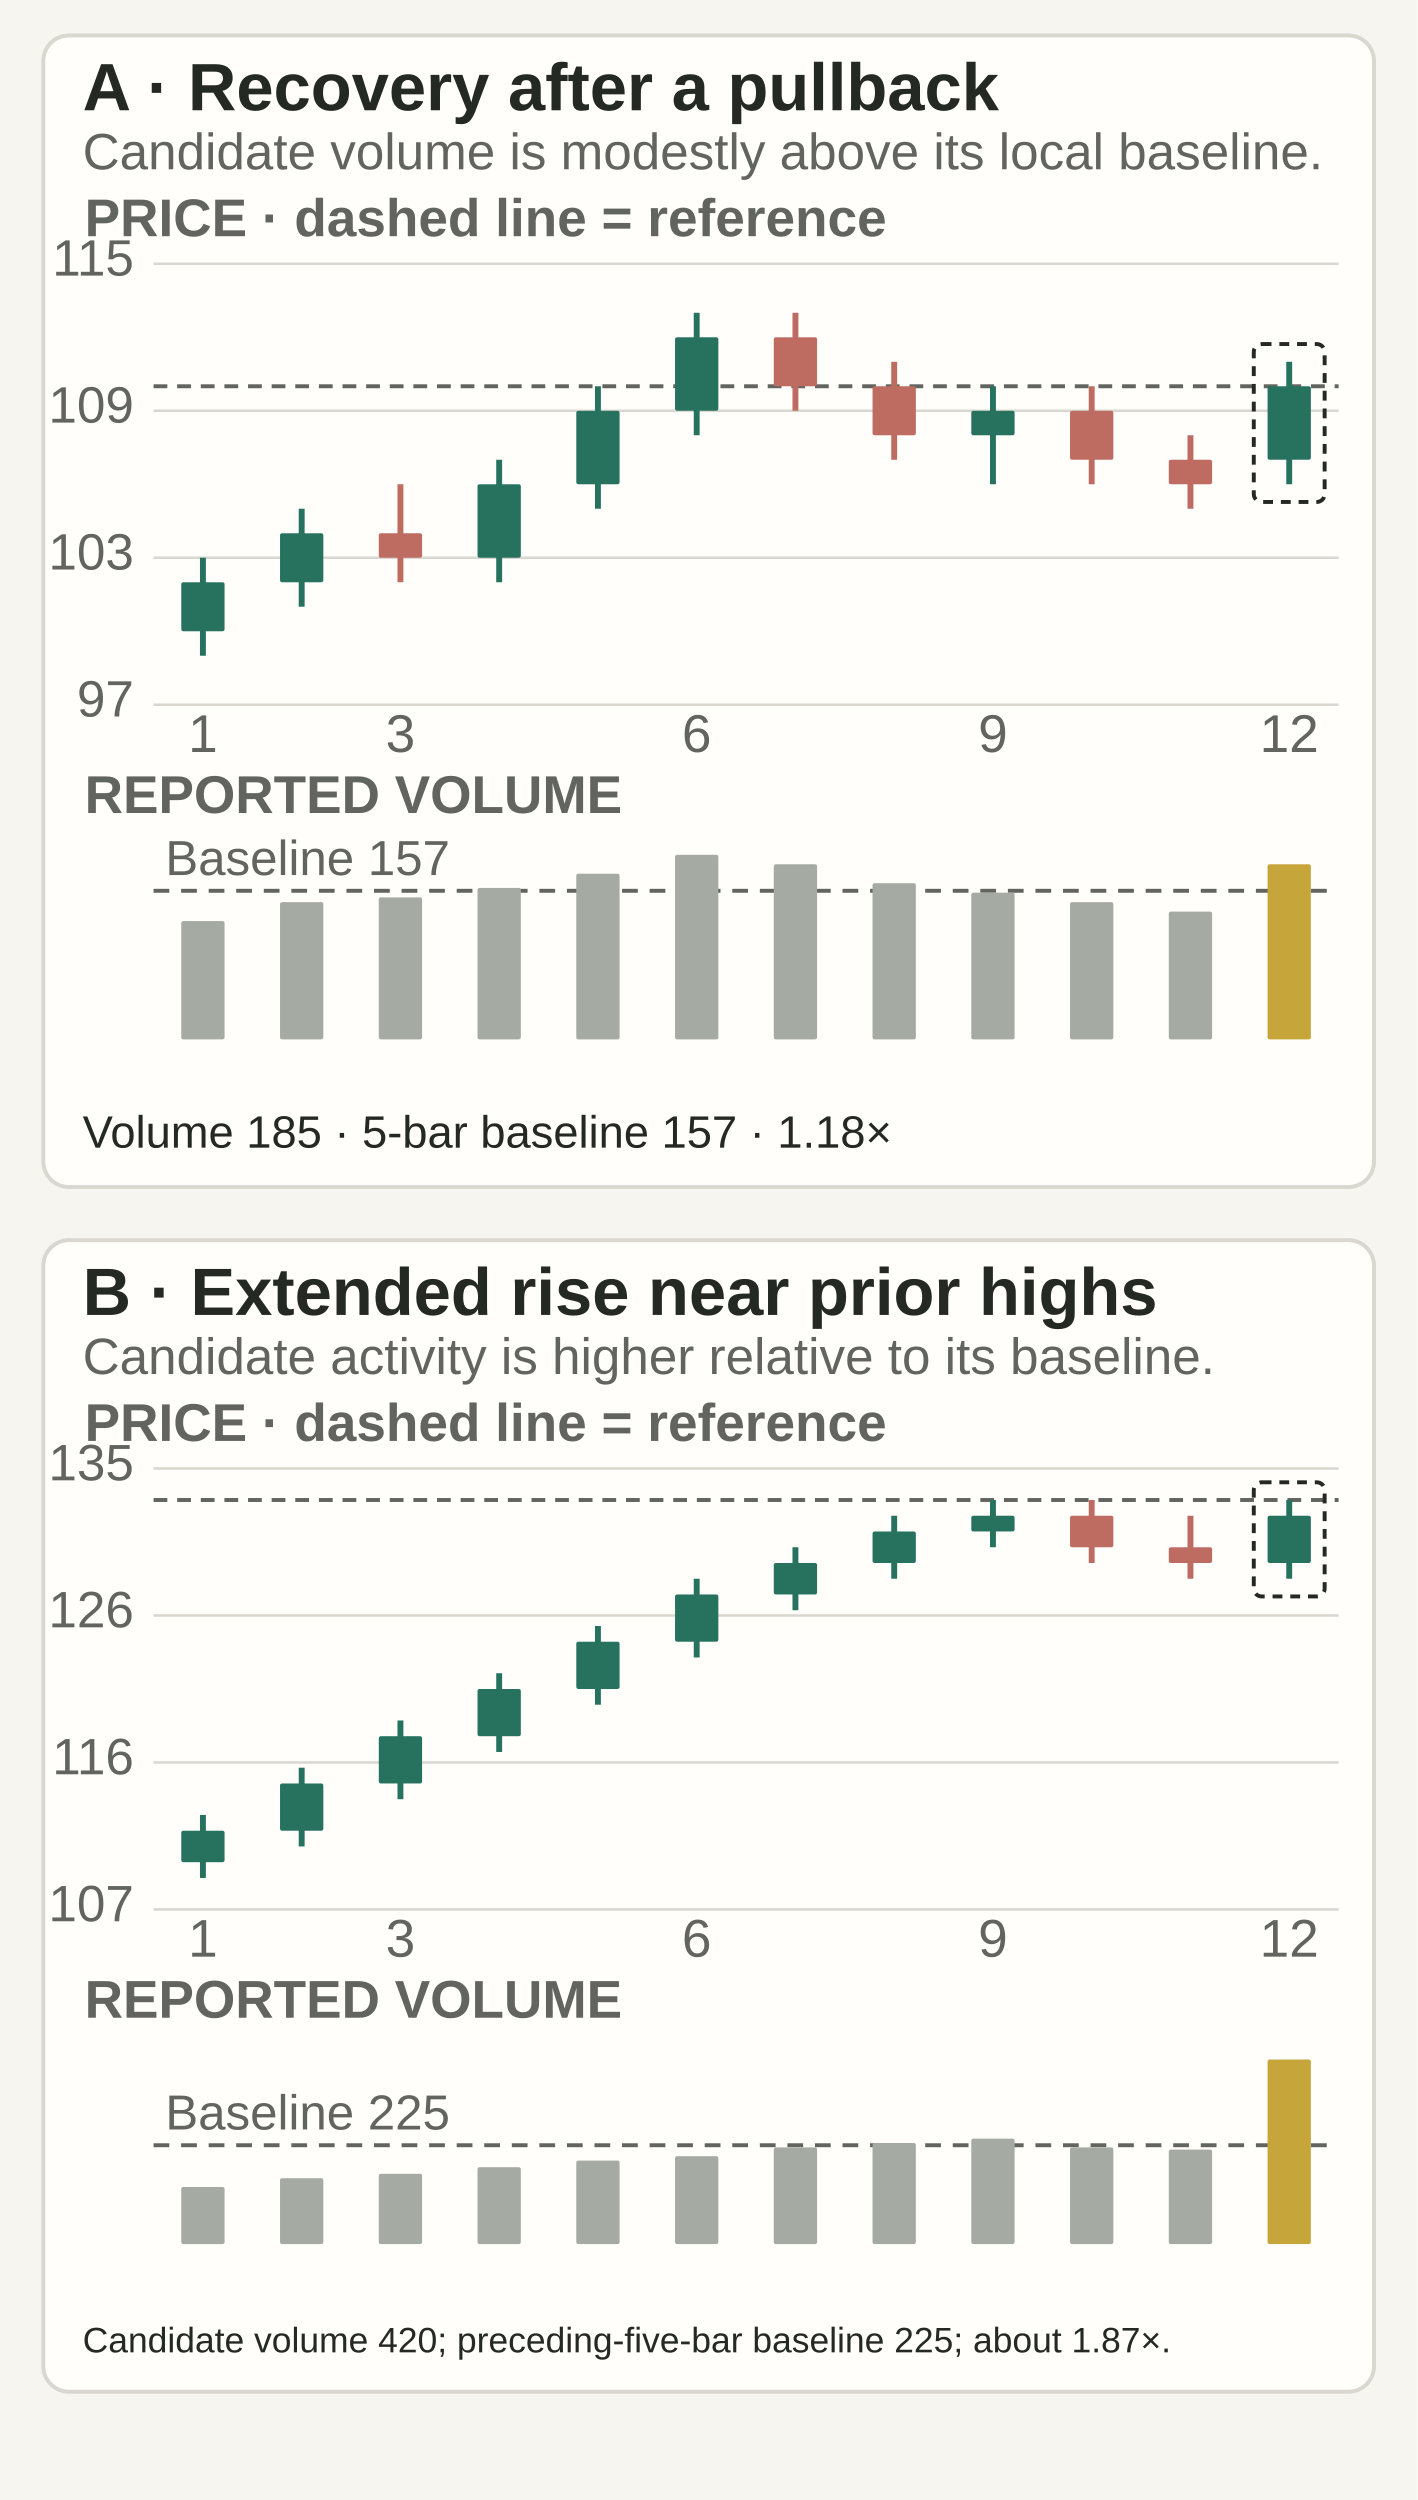
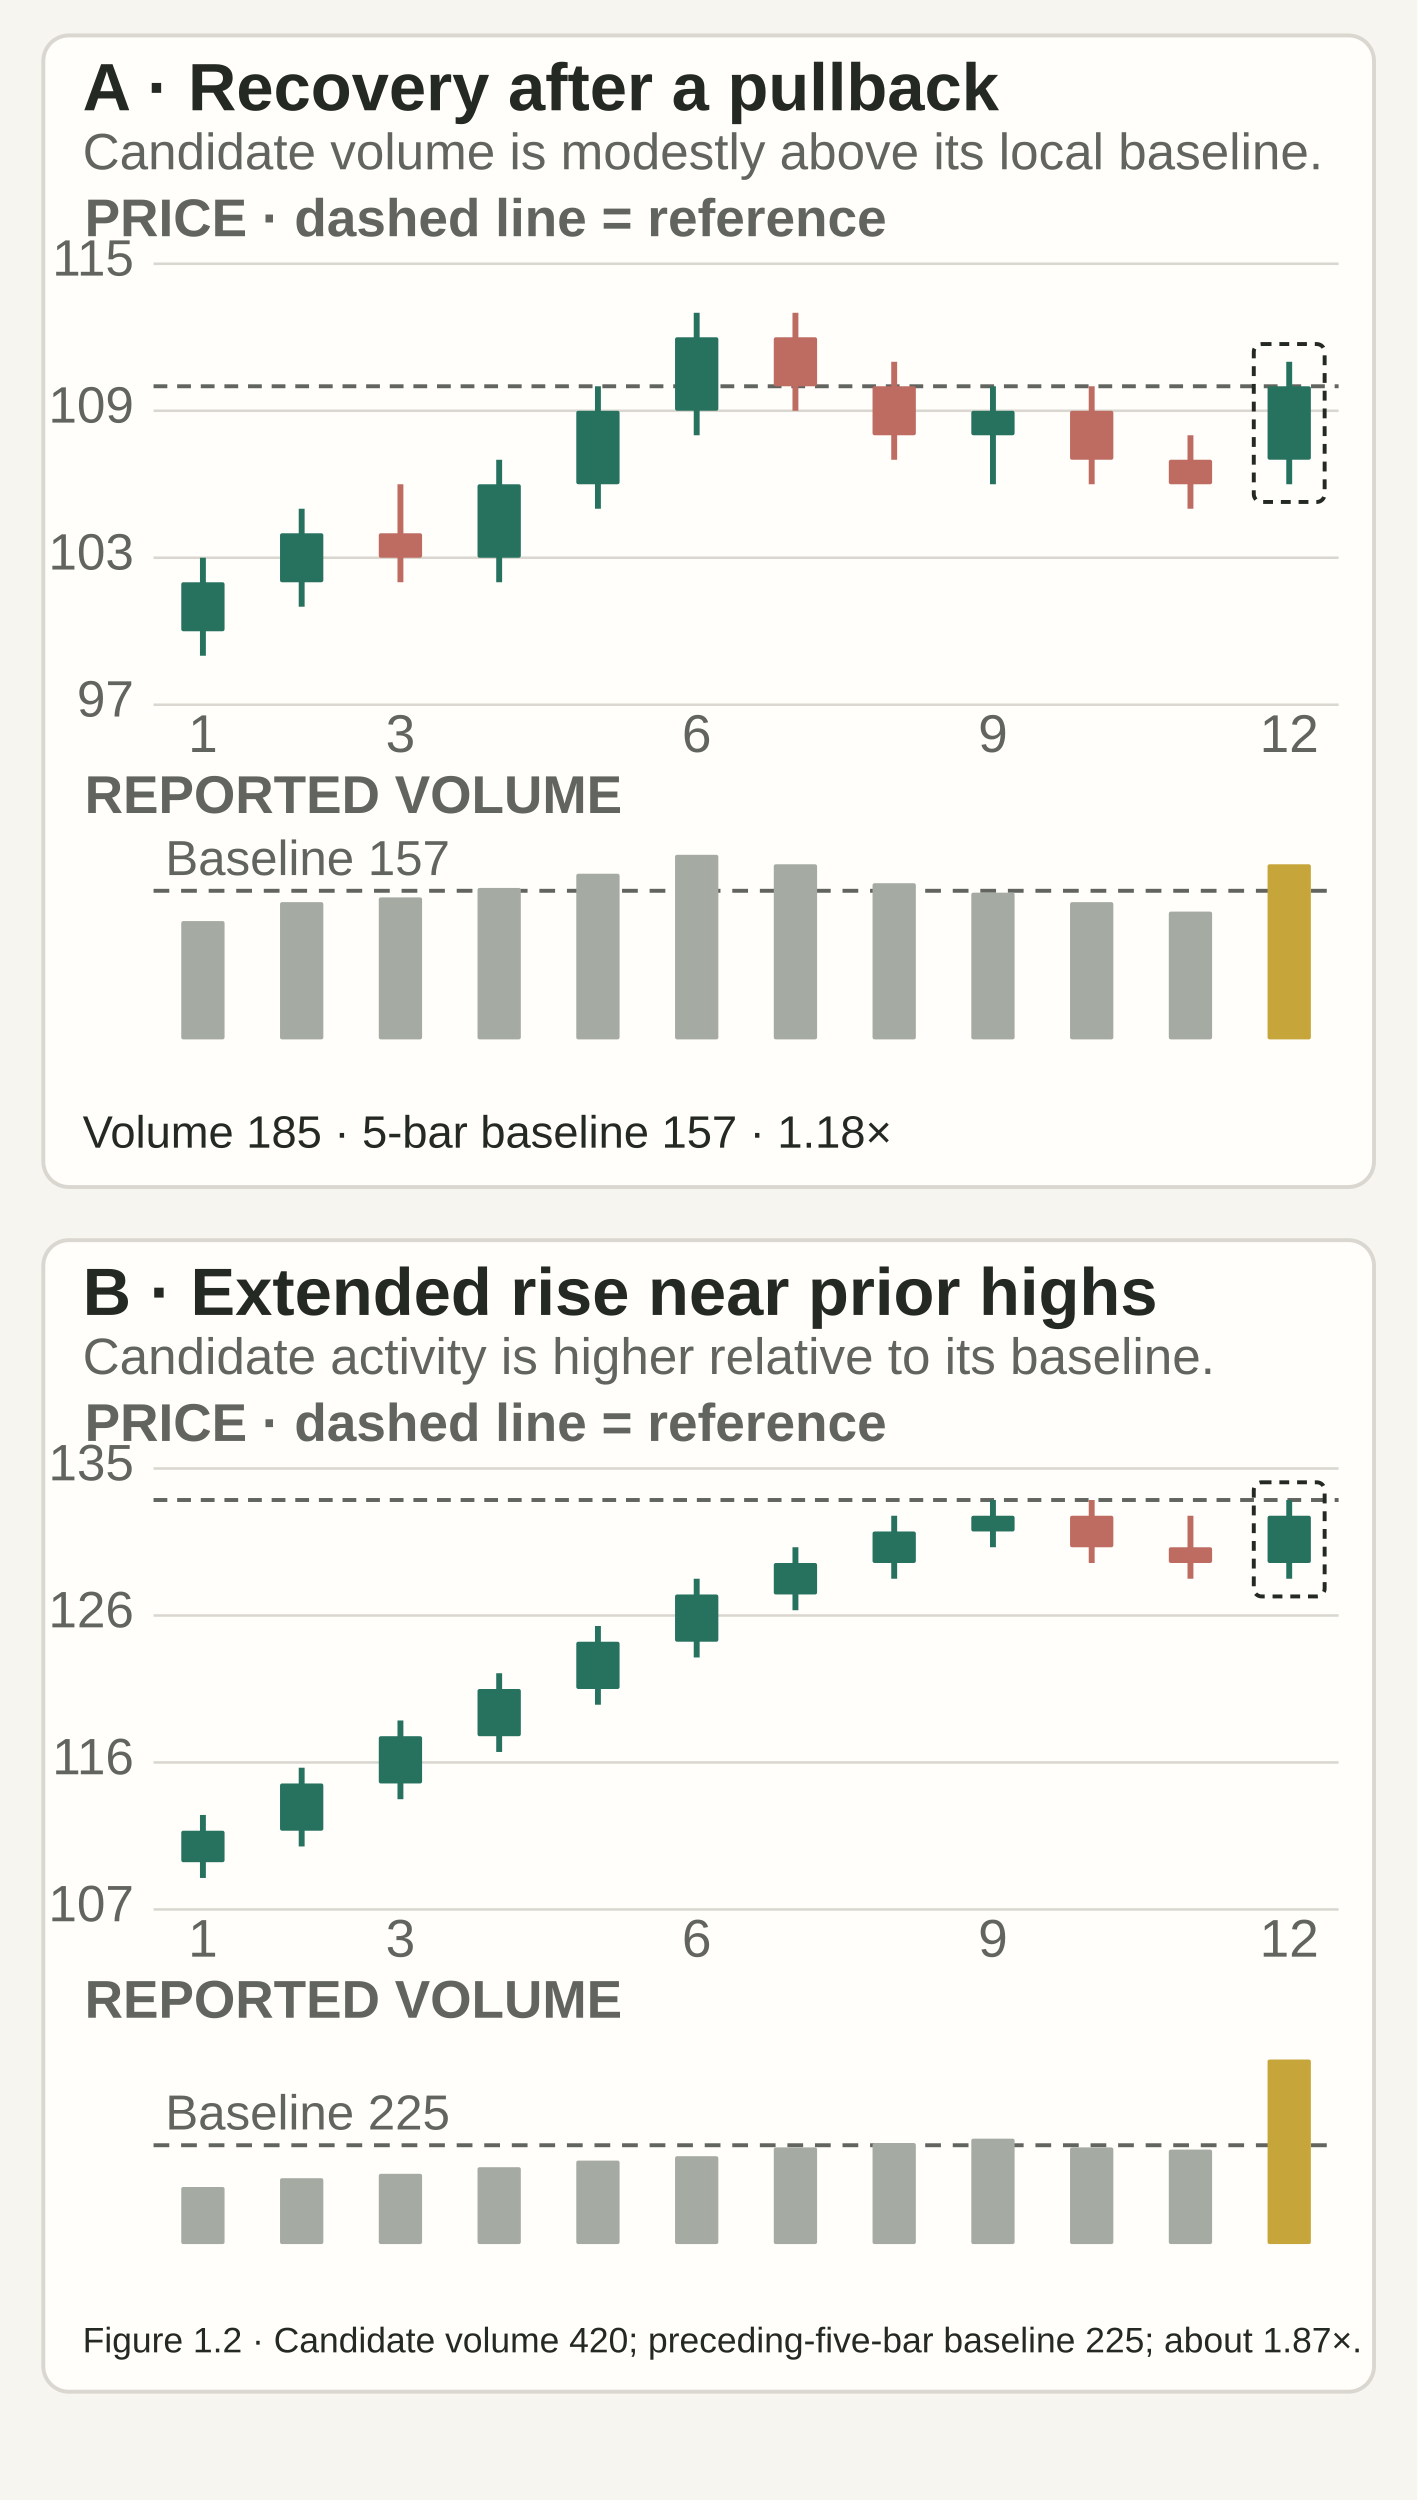
<svg xmlns="http://www.w3.org/2000/svg" width="720" height="1270" viewBox="0 0 720 1270" role="img" aria-labelledby="title desc">
  <rect width="720" height="1270" fill="#f6f5f0" />
  <rect x="22" y="18" width="676" height="585" rx="13" fill="#fffefa" stroke="#d9d7cf" stroke-width="2" />
  <text x="42" y="56" font-family="Arial,Helvetica,sans-serif" font-size="34" font-weight="700" fill="#252923">A · Recovery after a pullback</text>
  <text x="42" y="86" font-family="Arial,Helvetica,sans-serif" font-size="26" fill="#62645f">Candidate volume is modestly above its local baseline.</text>
  <text x="43" y="120" font-family="Arial,Helvetica,sans-serif" font-size="27" font-weight="700" fill="#62645f">PRICE · dashed line = reference</text>
  <line x1="78" y1="134" x2="680" y2="134" stroke="#d9d7cf" stroke-width="1.3" />
  <text x="68" y="140" font-family="Arial,Helvetica,sans-serif" font-size="26" text-anchor="end" fill="#62645f">115</text>
  <line x1="78" y1="208.67" x2="680" y2="208.67" stroke="#d9d7cf" stroke-width="1.3" />
  <text x="68" y="214.67" font-family="Arial,Helvetica,sans-serif" font-size="26" text-anchor="end" fill="#62645f">109</text>
  <line x1="78" y1="283.33" x2="680" y2="283.33" stroke="#d9d7cf" stroke-width="1.3" />
  <text x="68" y="289.33" font-family="Arial,Helvetica,sans-serif" font-size="26" text-anchor="end" fill="#62645f">103</text>
  <line x1="78" y1="358" x2="680" y2="358" stroke="#d9d7cf" stroke-width="1.3" />
  <text x="68" y="364" font-family="Arial,Helvetica,sans-serif" font-size="26" text-anchor="end" fill="#62645f">97</text>
  <line x1="78" y1="196.22" x2="680" y2="196.22" stroke="#62645f" stroke-width="2" stroke-dasharray="7 5" />
  <line x1="103.08" y1="283.33" x2="103.08" y2="333.11" stroke="#27725f" stroke-width="3" />
  <rect x="92.08" y="295.78" width="22" height="24.89" rx="1" fill="#27725f" />
  <text x="103.08" y="382" text-anchor="middle" font-family="Arial,Helvetica,sans-serif" font-size="27" fill="#62645f">1</text>
  <line x1="153.25" y1="258.44" x2="153.25" y2="308.22" stroke="#27725f" stroke-width="3" />
  <rect x="142.25" y="270.89" width="22" height="24.89" rx="1" fill="#27725f" />
  <line x1="203.42" y1="246" x2="203.42" y2="295.78" stroke="#be6b61" stroke-width="3" />
  <rect x="192.42" y="270.89" width="22" height="12.44" rx="1" fill="#be6b61" />
  <text x="203.42" y="382" text-anchor="middle" font-family="Arial,Helvetica,sans-serif" font-size="27" fill="#62645f">3</text>
  <line x1="253.58" y1="233.56" x2="253.58" y2="295.78" stroke="#27725f" stroke-width="3" />
  <rect x="242.58" y="246" width="22" height="37.33" rx="1" fill="#27725f" />
  <line x1="303.75" y1="196.22" x2="303.75" y2="258.44" stroke="#27725f" stroke-width="3" />
  <rect x="292.75" y="208.67" width="22" height="37.33" rx="1" fill="#27725f" />
  <line x1="353.92" y1="158.89" x2="353.92" y2="221.11" stroke="#27725f" stroke-width="3" />
  <rect x="342.92" y="171.33" width="22" height="37.33" rx="1" fill="#27725f" />
  <text x="353.92" y="382" text-anchor="middle" font-family="Arial,Helvetica,sans-serif" font-size="27" fill="#62645f">6</text>
  <line x1="404.08" y1="158.89" x2="404.08" y2="208.67" stroke="#be6b61" stroke-width="3" />
  <rect x="393.08" y="171.33" width="22" height="24.89" rx="1" fill="#be6b61" />
  <line x1="454.25" y1="183.78" x2="454.25" y2="233.56" stroke="#be6b61" stroke-width="3" />
  <rect x="443.25" y="196.22" width="22" height="24.89" rx="1" fill="#be6b61" />
  <line x1="504.42" y1="196.22" x2="504.42" y2="246" stroke="#27725f" stroke-width="3" />
  <rect x="493.42" y="208.67" width="22" height="12.44" rx="1" fill="#27725f" />
  <text x="504.42" y="382" text-anchor="middle" font-family="Arial,Helvetica,sans-serif" font-size="27" fill="#62645f">9</text>
  <line x1="554.58" y1="196.22" x2="554.58" y2="246" stroke="#be6b61" stroke-width="3" />
  <rect x="543.58" y="208.67" width="22" height="24.89" rx="1" fill="#be6b61" />
  <line x1="604.75" y1="221.11" x2="604.75" y2="258.44" stroke="#be6b61" stroke-width="3" />
  <rect x="593.75" y="233.56" width="22" height="12.44" rx="1" fill="#be6b61" />
  <line x1="654.92" y1="183.78" x2="654.92" y2="246" stroke="#27725f" stroke-width="3" />
  <rect x="643.92" y="196.22" width="22" height="37.33" rx="1" fill="#27725f" />
  <rect x="636.92" y="174.78" width="36" height="80.22" rx="4" fill="none" stroke="#252923" stroke-width="2" stroke-dasharray="5 4" />
  <text x="654.92" y="382" text-anchor="middle" font-family="Arial,Helvetica,sans-serif" font-size="27" fill="#62645f">12</text>
  <text x="43" y="413" font-family="Arial,Helvetica,sans-serif" font-size="27" font-weight="700" fill="#62645f">REPORTED VOLUME</text>
  <line x1="78" y1="452.52" x2="680" y2="452.52" stroke="#62645f" stroke-width="2" stroke-dasharray="8 6" />
  <text x="84" y="444.52" font-family="Arial,Helvetica,sans-serif" font-size="25" fill="#62645f">Baseline 157</text>
  <rect x="92.08" y="467.90" width="22" height="60.10" rx="1" fill="#a5aaa3" />
  <rect x="142.25" y="458.29" width="22" height="69.71" rx="1" fill="#a5aaa3" />
  <rect x="192.42" y="455.88" width="22" height="72.12" rx="1" fill="#a5aaa3" />
  <rect x="242.58" y="451.08" width="22" height="76.92" rx="1" fill="#a5aaa3" />
  <rect x="292.75" y="443.87" width="22" height="84.13" rx="1" fill="#a5aaa3" />
  <rect x="342.92" y="434.25" width="22" height="93.75" rx="1" fill="#a5aaa3" />
  <rect x="393.08" y="439.06" width="22" height="88.94" rx="1" fill="#a5aaa3" />
  <rect x="443.25" y="448.67" width="22" height="79.33" rx="1" fill="#a5aaa3" />
  <rect x="493.42" y="453.48" width="22" height="74.52" rx="1" fill="#a5aaa3" />
  <rect x="543.58" y="458.29" width="22" height="69.71" rx="1" fill="#a5aaa3" />
  <rect x="593.75" y="463.10" width="22" height="64.90" rx="1" fill="#a5aaa3" />
  <rect x="643.92" y="439.06" width="22" height="88.94" rx="1" fill="#c6a63a" />
  <text x="42" y="583" font-family="Arial,Helvetica,sans-serif" font-size="23" fill="#252923">Volume 185 · 5-bar baseline 157 · 1.18×</text>
  <rect x="22" y="630" width="676" height="585" rx="13" fill="#fffefa" stroke="#d9d7cf" stroke-width="2" />
  <text x="42" y="668" font-family="Arial,Helvetica,sans-serif" font-size="34" font-weight="700" fill="#252923">B · Extended rise near prior highs</text>
  <text x="42" y="698" font-family="Arial,Helvetica,sans-serif" font-size="26" fill="#62645f">Candidate activity is higher relative to its baseline.</text>
  <text x="43" y="732" font-family="Arial,Helvetica,sans-serif" font-size="27" font-weight="700" fill="#62645f">PRICE · dashed line = reference</text>
  <line x1="78" y1="746" x2="680" y2="746" stroke="#d9d7cf" stroke-width="1.3" />
  <text x="68" y="752" font-family="Arial,Helvetica,sans-serif" font-size="26" text-anchor="end" fill="#62645f">135</text>
  <line x1="78" y1="820.67" x2="680" y2="820.67" stroke="#d9d7cf" stroke-width="1.3" />
  <text x="68" y="826.67" font-family="Arial,Helvetica,sans-serif" font-size="26" text-anchor="end" fill="#62645f">126</text>
  <line x1="78" y1="895.33" x2="680" y2="895.33" stroke="#d9d7cf" stroke-width="1.3" />
  <text x="68" y="901.33" font-family="Arial,Helvetica,sans-serif" font-size="26" text-anchor="end" fill="#62645f">116</text>
  <line x1="78" y1="970" x2="680" y2="970" stroke="#d9d7cf" stroke-width="1.3" />
  <text x="68" y="976" font-family="Arial,Helvetica,sans-serif" font-size="26" text-anchor="end" fill="#62645f">107</text>
  <line x1="78" y1="762" x2="680" y2="762" stroke="#62645f" stroke-width="2" stroke-dasharray="7 5" />
  <line x1="103.08" y1="922" x2="103.08" y2="954" stroke="#27725f" stroke-width="3" />
  <rect x="92.08" y="930" width="22" height="16" rx="1" fill="#27725f" />
  <text x="103.08" y="994" text-anchor="middle" font-family="Arial,Helvetica,sans-serif" font-size="27" fill="#62645f">1</text>
  <line x1="153.25" y1="898" x2="153.25" y2="938" stroke="#27725f" stroke-width="3" />
  <rect x="142.25" y="906" width="22" height="24" rx="1" fill="#27725f" />
  <line x1="203.42" y1="874" x2="203.42" y2="914" stroke="#27725f" stroke-width="3" />
  <rect x="192.42" y="882" width="22" height="24" rx="1" fill="#27725f" />
  <text x="203.42" y="994" text-anchor="middle" font-family="Arial,Helvetica,sans-serif" font-size="27" fill="#62645f">3</text>
  <line x1="253.58" y1="850" x2="253.58" y2="890" stroke="#27725f" stroke-width="3" />
  <rect x="242.58" y="858" width="22" height="24" rx="1" fill="#27725f" />
  <line x1="303.75" y1="826" x2="303.75" y2="866" stroke="#27725f" stroke-width="3" />
  <rect x="292.75" y="834" width="22" height="24" rx="1" fill="#27725f" />
  <line x1="353.92" y1="802" x2="353.92" y2="842" stroke="#27725f" stroke-width="3" />
  <rect x="342.92" y="810" width="22" height="24" rx="1" fill="#27725f" />
  <text x="353.92" y="994" text-anchor="middle" font-family="Arial,Helvetica,sans-serif" font-size="27" fill="#62645f">6</text>
  <line x1="404.08" y1="786" x2="404.08" y2="818" stroke="#27725f" stroke-width="3" />
  <rect x="393.08" y="794" width="22" height="16" rx="1" fill="#27725f" />
  <line x1="454.25" y1="770" x2="454.25" y2="802" stroke="#27725f" stroke-width="3" />
  <rect x="443.25" y="778" width="22" height="16" rx="1" fill="#27725f" />
  <line x1="504.42" y1="762" x2="504.42" y2="786" stroke="#27725f" stroke-width="3" />
  <rect x="493.42" y="770" width="22" height="8" rx="1" fill="#27725f" />
  <text x="504.42" y="994" text-anchor="middle" font-family="Arial,Helvetica,sans-serif" font-size="27" fill="#62645f">9</text>
  <line x1="554.58" y1="762" x2="554.58" y2="794" stroke="#be6b61" stroke-width="3" />
  <rect x="543.58" y="770" width="22" height="16" rx="1" fill="#be6b61" />
  <line x1="604.75" y1="770" x2="604.75" y2="802" stroke="#be6b61" stroke-width="3" />
  <rect x="593.75" y="786" width="22" height="8" rx="1" fill="#be6b61" />
  <line x1="654.92" y1="762" x2="654.92" y2="802" stroke="#27725f" stroke-width="3" />
  <rect x="643.92" y="770" width="22" height="24" rx="1" fill="#27725f" />
  <rect x="636.92" y="753" width="36" height="58" rx="4" fill="none" stroke="#252923" stroke-width="2" stroke-dasharray="5 4" />
  <text x="654.92" y="994" text-anchor="middle" font-family="Arial,Helvetica,sans-serif" font-size="27" fill="#62645f">12</text>
  <text x="43" y="1025" font-family="Arial,Helvetica,sans-serif" font-size="27" font-weight="700" fill="#62645f">REPORTED VOLUME</text>
  <line x1="78" y1="1089.78" x2="680" y2="1089.78" stroke="#62645f" stroke-width="2" stroke-dasharray="8 6" />
  <text x="84" y="1081.78" font-family="Arial,Helvetica,sans-serif" font-size="25" fill="#62645f">Baseline 225</text>
  <rect x="92.08" y="1110.98" width="22" height="29.02" rx="1" fill="#a5aaa3" />
  <rect x="142.25" y="1106.52" width="22" height="33.48" rx="1" fill="#a5aaa3" />
  <rect x="192.42" y="1104.29" width="22" height="35.71" rx="1" fill="#a5aaa3" />
  <rect x="242.58" y="1100.94" width="22" height="39.06" rx="1" fill="#a5aaa3" />
  <rect x="292.75" y="1097.59" width="22" height="42.41" rx="1" fill="#a5aaa3" />
  <rect x="342.92" y="1095.36" width="22" height="44.64" rx="1" fill="#a5aaa3" />
  <rect x="393.08" y="1090.89" width="22" height="49.11" rx="1" fill="#a5aaa3" />
  <rect x="443.25" y="1088.66" width="22" height="51.34" rx="1" fill="#a5aaa3" />
  <rect x="493.42" y="1086.43" width="22" height="53.57" rx="1" fill="#a5aaa3" />
  <rect x="543.58" y="1090.89" width="22" height="49.11" rx="1" fill="#a5aaa3" />
  <rect x="593.75" y="1092.01" width="22" height="47.99" rx="1" fill="#a5aaa3" />
  <rect x="643.92" y="1046.25" width="22" height="93.75" rx="1" fill="#c6a63a" />
-   <text x="42" y="1195" font-family="Arial,Helvetica,sans-serif" font-size="18" fill="#252923">Candidate volume 420; preceding-five-bar baseline 225; about 1.87×.</text>
+   <text x="42" y="1195" font-family="Arial,Helvetica,sans-serif" font-size="18" fill="#252923">Figure 1.2 · Candidate volume 420; preceding-five-bar baseline 225; about 1.87×.</text>
</svg>
